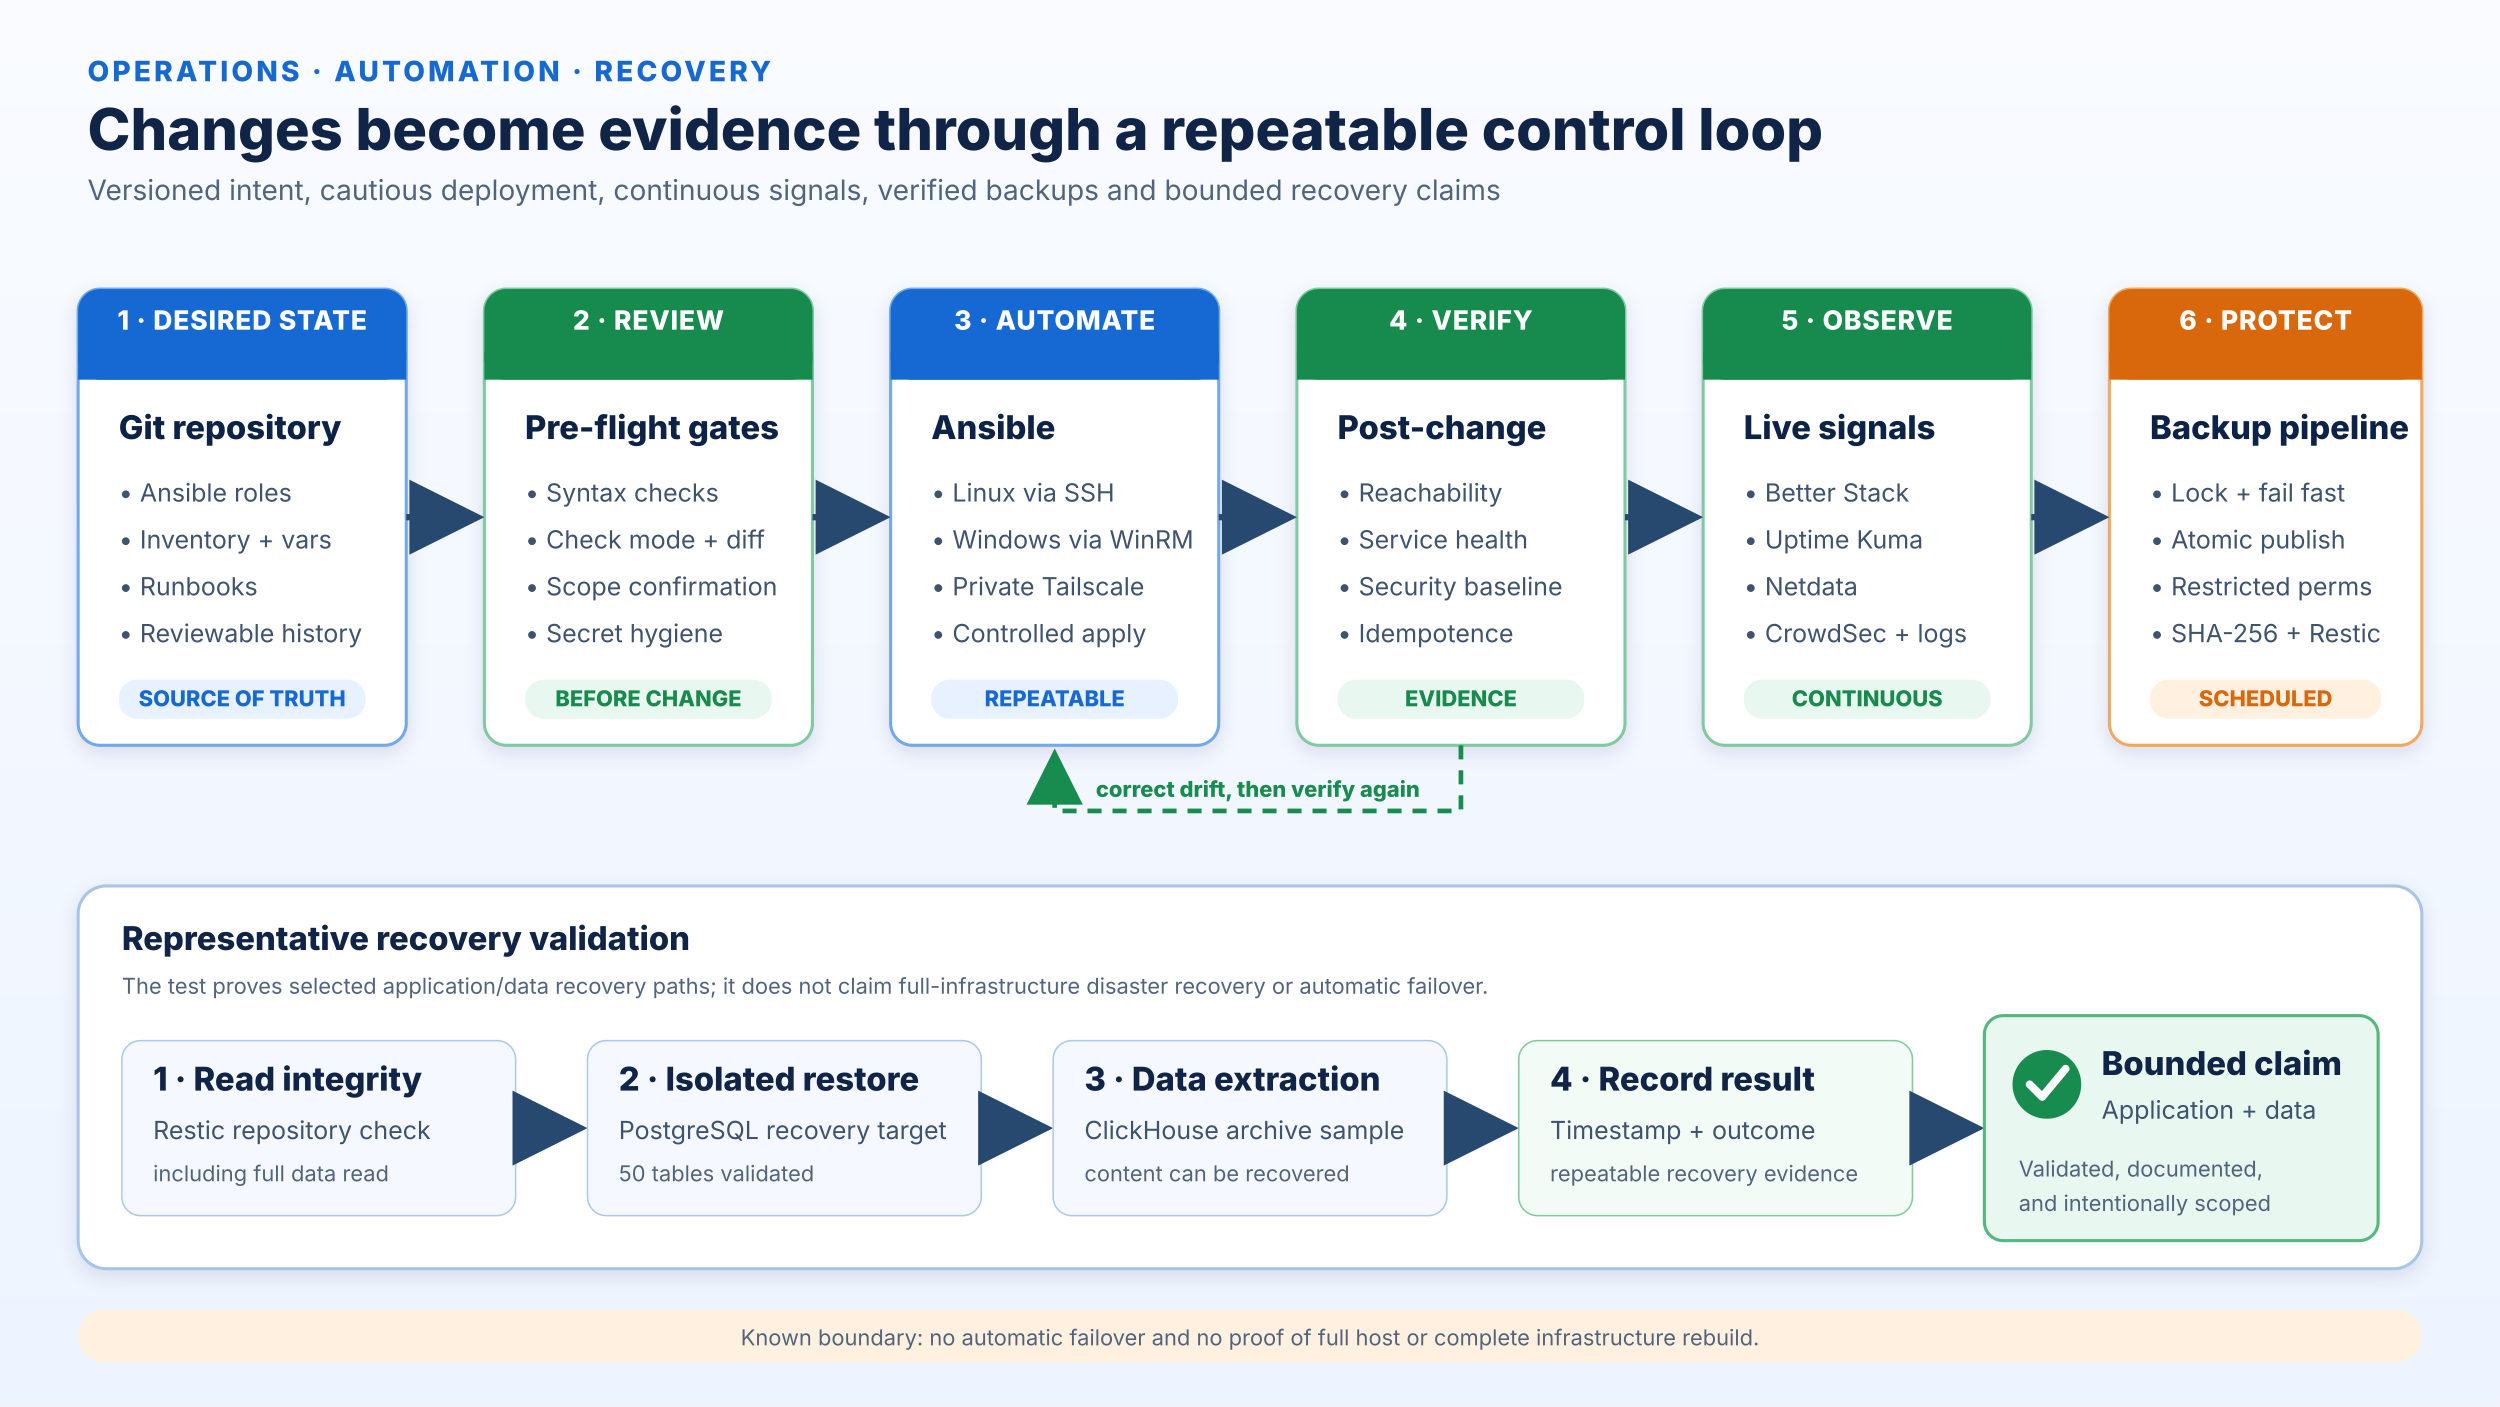
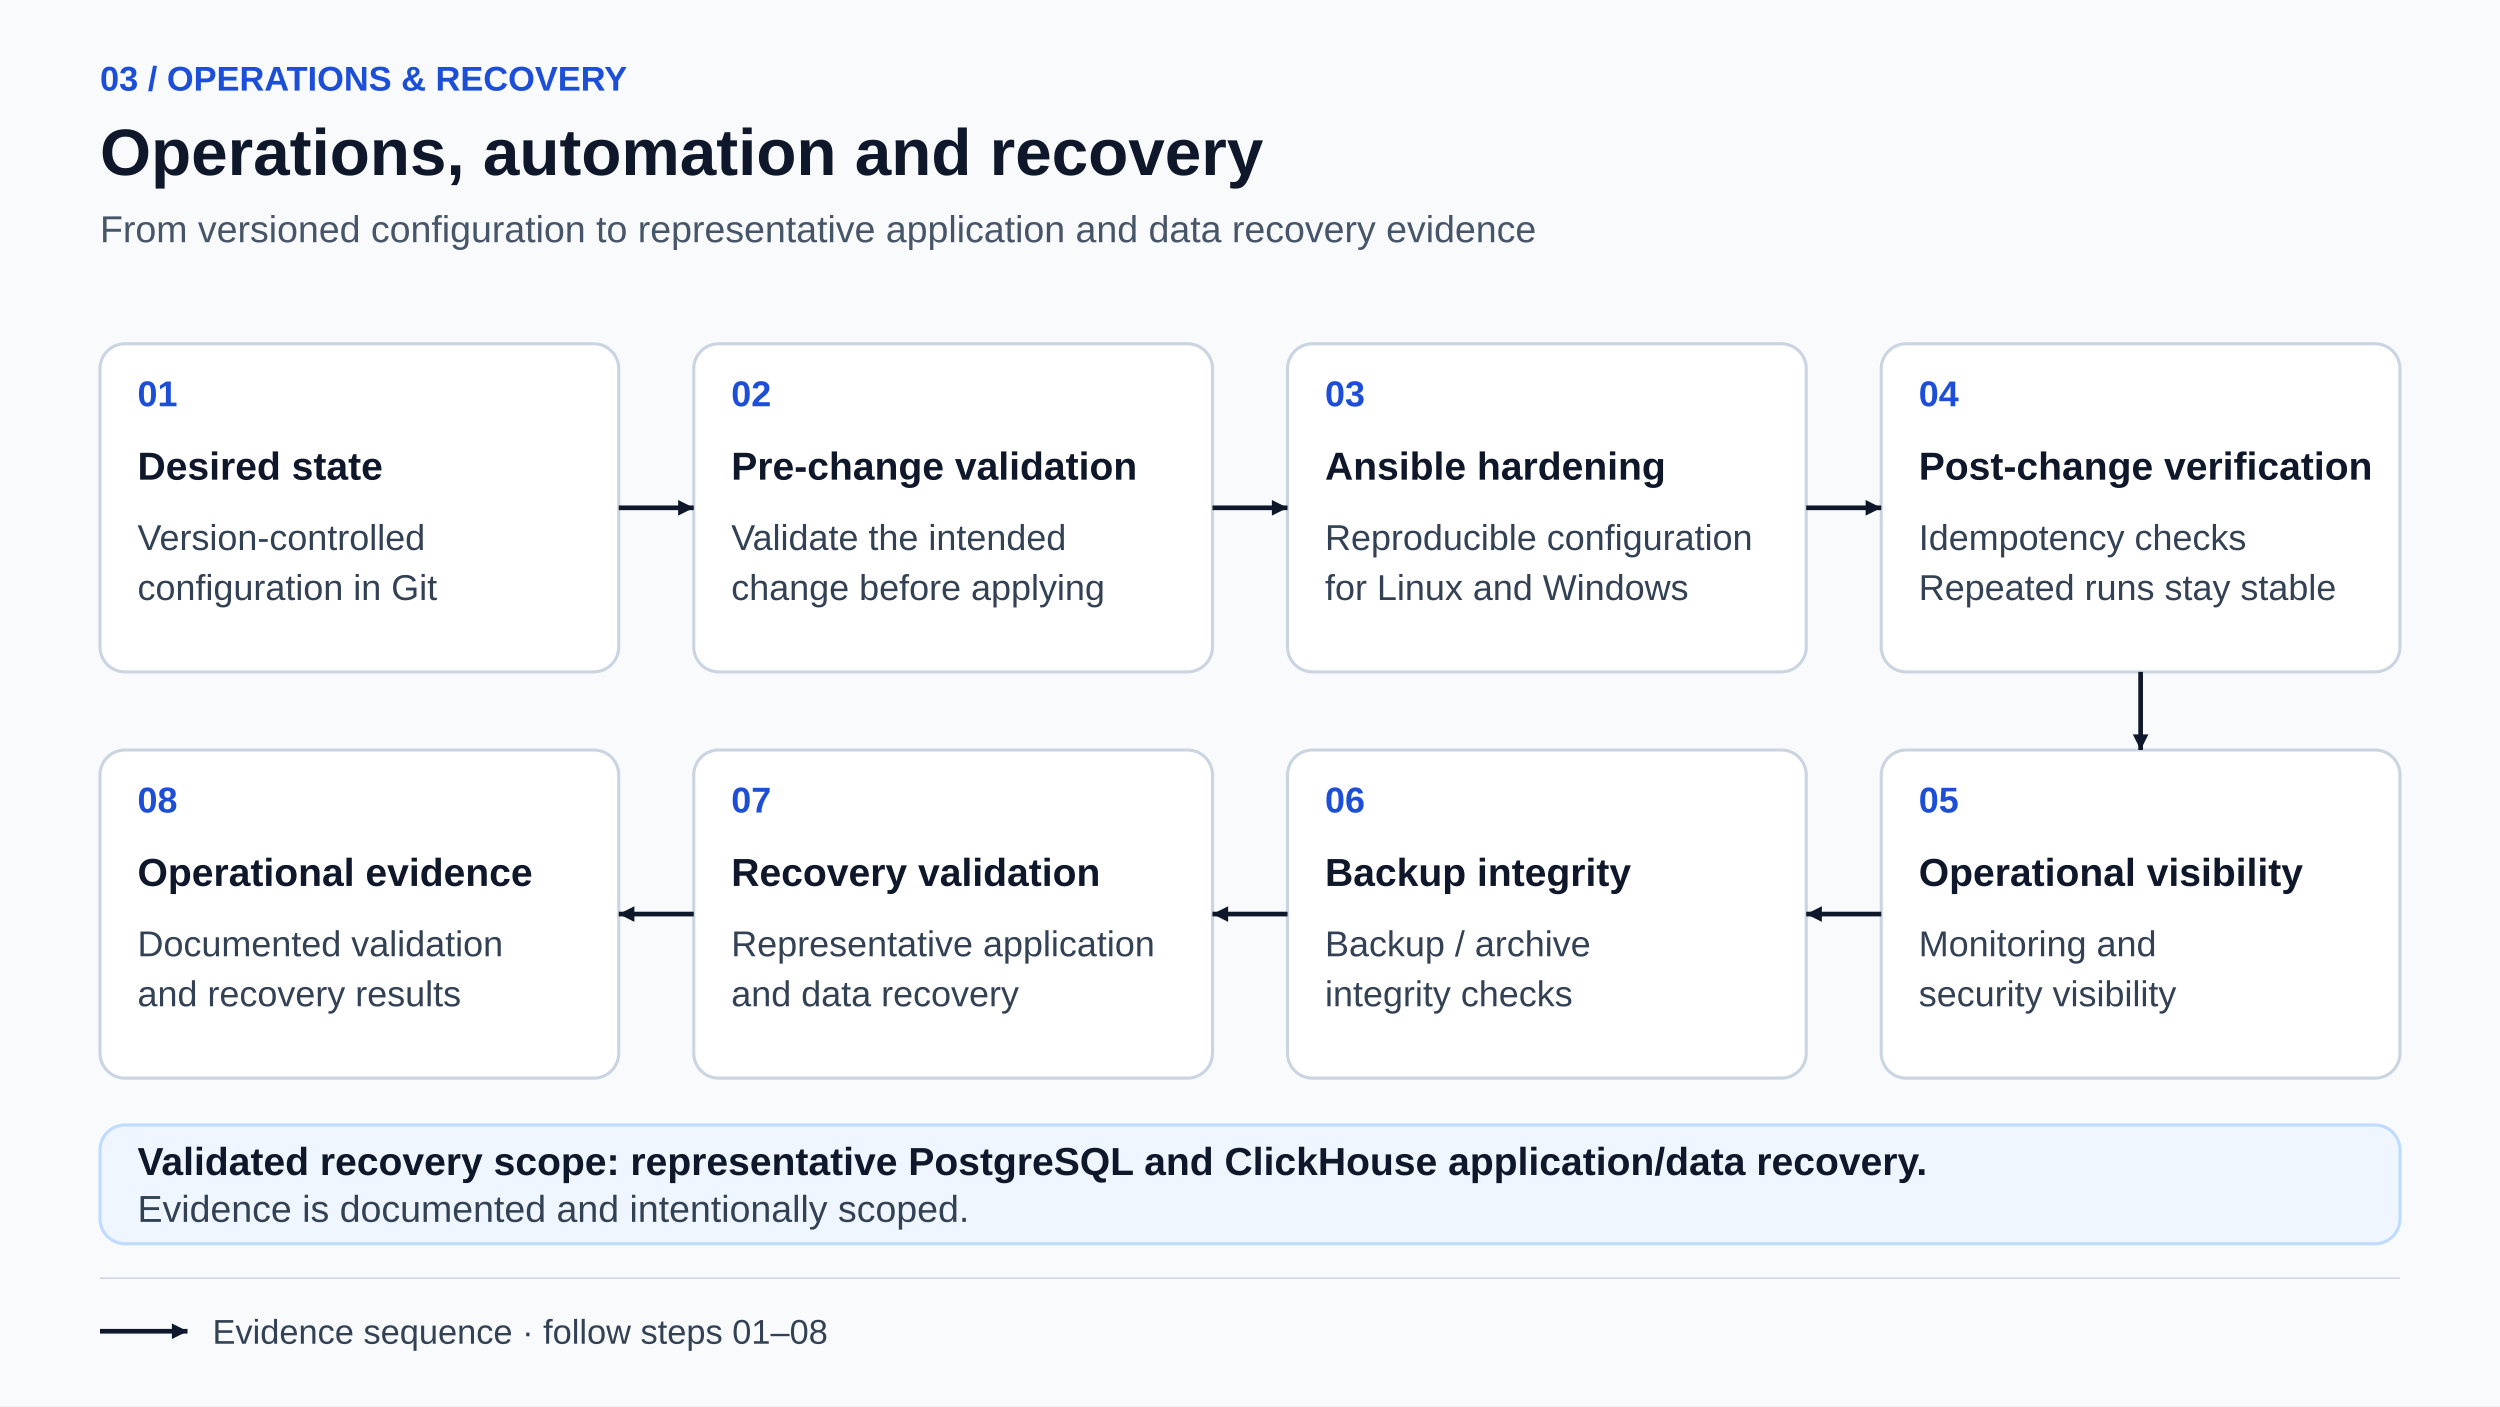
- <svg xmlns="http://www.w3.org/2000/svg" width="1600" height="900" viewBox="0 0 1600 900" role="img" aria-labelledby="title desc">
+ <svg xmlns="http://www.w3.org/2000/svg" width="1600" height="900" viewBox="0 0 1600 900" role="img" aria-labelledby="title desc" lang="en">
  <defs>
-     <linearGradient id="page" x1="0" y1="0" x2="0" y2="1">
-       <stop offset="0" stop-color="#f9fbff" />
-       <stop offset="1" stop-color="#edf4ff" />
-     </linearGradient>
-     <filter id="shadow" x="-10%" y="-10%" width="120%" height="130%">
-       <feDropShadow dx="0" dy="4" stdDeviation="6" flood-color="#13294b" flood-opacity=".11" />
-     </filter>
-     <marker id="arrow" markerWidth="12" markerHeight="12" refX="10" refY="6" orient="auto">
-       <path d="M0 0l12 6-12 6z" fill="#27496f" />
+     <style>text{font-family:Arial,Helvetica,sans-serif} </style>
+     <marker id="app" markerWidth="12" markerHeight="12" refX="11" refY="6" orient="auto" markerUnits="userSpaceOnUse">
+       <path d="M1 1 L11 6 L1 11 Z" fill="#1d4ed8" />
    </marker>
-     <marker id="arrowGreen" markerWidth="12" markerHeight="12" refX="10" refY="6" orient="auto">
-       <path d="M0 0l12 6-12 6z" fill="#188b4e" />
+     <marker id="admin" markerWidth="12" markerHeight="12" refX="11" refY="6" orient="auto" markerUnits="userSpaceOnUse">
+       <path d="M1 1 L11 6 L1 11 Z" fill="#08745b" />
    </marker>
-     <style>
-       text{font-family:Inter,Segoe UI,Arial,sans-serif;fill:#102447}.kicker{font-size:18px;font-weight:800;letter-spacing:2px;fill:#1769d2}.h1{font-size:37px;font-weight:800}.sub{font-size:18px;fill:#52647d}.stage{font-size:17px;font-weight:800;fill:#fff;letter-spacing:.5px}.cardTitle{font-size:21px;font-weight:800}.body{font-size:16px;fill:#40536e}.small{font-size:14px;fill:#52647d}.label{font-size:14px;font-weight:800}.blue{fill:#1769d2}.green{fill:#188b4e}.orange{fill:#d96810}.red{fill:#b83d36}.white{fill:#fff}
-     </style>
+     <marker id="gov" markerWidth="12" markerHeight="12" refX="11" refY="6" orient="auto" markerUnits="userSpaceOnUse">
+       <path d="M1 1 L11 6 L1 11 Z" fill="#6d28d9" />
+     </marker>
+     <marker id="step" markerWidth="12" markerHeight="12" refX="11" refY="6" orient="auto" markerUnits="userSpaceOnUse">
+       <path d="M1 1 L11 6 L1 11 Z" fill="#0f172a" />
+     </marker>
  </defs>
-   <rect width="1600" height="900" fill="url(#page)" />
-   <text x="56" y="52" class="kicker">OPERATIONS · AUTOMATION · RECOVERY</text>
-   <text x="56" y="96" class="h1">Changes become evidence through a repeatable control loop</text>
-   <text x="56" y="128" class="sub">Versioned intent, cautious deployment, continuous signals, verified backups and bounded recovery claims</text>
-   <g filter="url(#shadow)">
-     <rect x="50" y="185" width="210" height="292" rx="14" fill="#fff" stroke="#73a9ea" stroke-width="2" />
-     <rect x="50" y="185" width="210" height="58" rx="14" fill="#1769d2" />
-     <path d="M50 225h210v18H50z" fill="#1769d2" />
-     <text x="155" y="211" text-anchor="middle" class="stage">1 · DESIRED STATE</text>
-     <text x="76" y="281" class="cardTitle">Git repository</text>
-     <text x="76" y="321" class="body">• Ansible roles</text>
-     <text x="76" y="351" class="body">• Inventory + vars</text>
-     <text x="76" y="381" class="body">• Runbooks</text>
-     <text x="76" y="411" class="body">• Reviewable history</text>
-     <rect x="76" y="435" width="158" height="25" rx="12" fill="#e7f1ff" />
-     <text x="155" y="452" text-anchor="middle" class="label blue">SOURCE OF TRUTH</text>
-     <rect x="310" y="185" width="210" height="292" rx="14" fill="#fff" stroke="#82c9a1" stroke-width="2" />
-     <rect x="310" y="185" width="210" height="58" rx="14" fill="#188b4e" />
-     <path d="M310 225h210v18H310z" fill="#188b4e" />
-     <text x="415" y="211" text-anchor="middle" class="stage">2 · REVIEW</text>
-     <text x="336" y="281" class="cardTitle">Pre-flight gates</text>
-     <text x="336" y="321" class="body">• Syntax checks</text>
-     <text x="336" y="351" class="body">• Check mode + diff</text>
-     <text x="336" y="381" class="body">• Scope confirmation</text>
-     <text x="336" y="411" class="body">• Secret hygiene</text>
-     <rect x="336" y="435" width="158" height="25" rx="12" fill="#e8f7ef" />
-     <text x="415" y="452" text-anchor="middle" class="label green">BEFORE CHANGE</text>
-     <rect x="570" y="185" width="210" height="292" rx="14" fill="#fff" stroke="#73a9ea" stroke-width="2" />
-     <rect x="570" y="185" width="210" height="58" rx="14" fill="#1769d2" />
-     <path d="M570 225h210v18H570z" fill="#1769d2" />
-     <text x="675" y="211" text-anchor="middle" class="stage">3 · AUTOMATE</text>
-     <text x="596" y="281" class="cardTitle">Ansible</text>
-     <text x="596" y="321" class="body">• Linux via SSH</text>
-     <text x="596" y="351" class="body">• Windows via WinRM</text>
-     <text x="596" y="381" class="body">• Private Tailscale</text>
-     <text x="596" y="411" class="body">• Controlled apply</text>
-     <rect x="596" y="435" width="158" height="25" rx="12" fill="#e7f1ff" />
-     <text x="675" y="452" text-anchor="middle" class="label blue">REPEATABLE</text>
-     <rect x="830" y="185" width="210" height="292" rx="14" fill="#fff" stroke="#82c9a1" stroke-width="2" />
-     <rect x="830" y="185" width="210" height="58" rx="14" fill="#188b4e" />
-     <path d="M830 225h210v18H830z" fill="#188b4e" />
-     <text x="935" y="211" text-anchor="middle" class="stage">4 · VERIFY</text>
-     <text x="856" y="281" class="cardTitle">Post-change</text>
-     <text x="856" y="321" class="body">• Reachability</text>
-     <text x="856" y="351" class="body">• Service health</text>
-     <text x="856" y="381" class="body">• Security baseline</text>
-     <text x="856" y="411" class="body">• Idempotence</text>
-     <rect x="856" y="435" width="158" height="25" rx="12" fill="#e8f7ef" />
-     <text x="935" y="452" text-anchor="middle" class="label green">EVIDENCE</text>
-     <rect x="1090" y="185" width="210" height="292" rx="14" fill="#fff" stroke="#82c9a1" stroke-width="2" />
-     <rect x="1090" y="185" width="210" height="58" rx="14" fill="#188b4e" />
-     <path d="M1090 225h210v18h-210z" fill="#188b4e" />
-     <text x="1195" y="211" text-anchor="middle" class="stage">5 · OBSERVE</text>
-     <text x="1116" y="281" class="cardTitle">Live signals</text>
-     <text x="1116" y="321" class="body">• Better Stack</text>
-     <text x="1116" y="351" class="body">• Uptime Kuma</text>
-     <text x="1116" y="381" class="body">• Netdata</text>
-     <text x="1116" y="411" class="body">• CrowdSec + logs</text>
-     <rect x="1116" y="435" width="158" height="25" rx="12" fill="#e8f7ef" />
-     <text x="1195" y="452" text-anchor="middle" class="label green">CONTINUOUS</text>
-     <rect x="1350" y="185" width="200" height="292" rx="14" fill="#fff" stroke="#edaa60" stroke-width="2" />
-     <rect x="1350" y="185" width="200" height="58" rx="14" fill="#d96810" />
-     <path d="M1350 225h200v18h-200z" fill="#d96810" />
-     <text x="1450" y="211" text-anchor="middle" class="stage">6 · PROTECT</text>
-     <text x="1376" y="281" class="cardTitle">Backup pipeline</text>
-     <text x="1376" y="321" class="body">• Lock + fail fast</text>
-     <text x="1376" y="351" class="body">• Atomic publish</text>
-     <text x="1376" y="381" class="body">• Restricted perms</text>
-     <text x="1376" y="411" class="body">• SHA-256 + Restic</text>
-     <rect x="1376" y="435" width="148" height="25" rx="12" fill="#fff0df" />
-     <text x="1450" y="452" text-anchor="middle" class="label orange">SCHEDULED</text>
-   </g>
-   <path d="M260 331h42" fill="none" stroke="#27496f" stroke-width="4" marker-end="url(#arrow)" />
-   <path d="M520 331h42" fill="none" stroke="#27496f" stroke-width="4" marker-end="url(#arrow)" />
-   <path d="M780 331h42" fill="none" stroke="#27496f" stroke-width="4" marker-end="url(#arrow)" />
-   <path d="M1040 331h42" fill="none" stroke="#27496f" stroke-width="4" marker-end="url(#arrow)" />
-   <path d="M1300 331h42" fill="none" stroke="#27496f" stroke-width="4" marker-end="url(#arrow)" />
-   <path d="M935 477v42H675v-34" fill="none" stroke="#188b4e" stroke-width="3" stroke-dasharray="9 7" marker-end="url(#arrowGreen)" />
-   <text x="805" y="510" text-anchor="middle" class="label green">correct drift, then verify again</text>
-   <rect x="50" y="567" width="1500" height="245" rx="18" fill="#fff" stroke="#a9c4e6" stroke-width="2" filter="url(#shadow)" />
-   <text x="78" y="608" class="cardTitle">Representative recovery validation</text>
-   <text x="78" y="636" class="small">The test proves selected application/data recovery paths; it does not claim full-infrastructure disaster recovery or automatic failover.</text>
-   <rect x="78" y="666" width="252" height="112" rx="12" fill="#f5f9ff" stroke="#acc9eb" />
-   <text x="98" y="698" class="cardTitle">1 · Read integrity</text>
-   <text x="98" y="729" class="body">Restic repository check</text>
-   <text x="98" y="756" class="small">including full data read</text>
-   <path d="M330 722h38" fill="none" stroke="#27496f" stroke-width="4" marker-end="url(#arrow)" />
-   <rect x="376" y="666" width="252" height="112" rx="12" fill="#f5f9ff" stroke="#acc9eb" />
-   <text x="396" y="698" class="cardTitle">2 · Isolated restore</text>
-   <text x="396" y="729" class="body">PostgreSQL recovery target</text>
-   <text x="396" y="756" class="small">50 tables validated</text>
-   <path d="M628 722h38" fill="none" stroke="#27496f" stroke-width="4" marker-end="url(#arrow)" />
-   <rect x="674" y="666" width="252" height="112" rx="12" fill="#f5f9ff" stroke="#acc9eb" />
-   <text x="694" y="698" class="cardTitle">3 · Data extraction</text>
-   <text x="694" y="729" class="body">ClickHouse archive sample</text>
-   <text x="694" y="756" class="small">content can be recovered</text>
-   <path d="M926 722h38" fill="none" stroke="#27496f" stroke-width="4" marker-end="url(#arrow)" />
-   <rect x="972" y="666" width="252" height="112" rx="12" fill="#f3fbf6" stroke="#82c9a1" />
-   <text x="992" y="698" class="cardTitle">4 · Record result</text>
-   <text x="992" y="729" class="body">Timestamp + outcome</text>
-   <text x="992" y="756" class="small">repeatable recovery evidence</text>
-   <path d="M1224 722h38" fill="none" stroke="#27496f" stroke-width="4" marker-end="url(#arrow)" />
-   <rect x="1270" y="650" width="252" height="144" rx="12" fill="#e8f7ef" stroke="#55b77d" stroke-width="2" />
-   <circle cx="1310" cy="694" r="22" fill="#188b4e" />
-   <path d="M1299 694l8 8 15-18" fill="none" stroke="#fff" stroke-width="5" stroke-linecap="round" stroke-linejoin="round" />
-   <text x="1345" y="688" class="cardTitle">Bounded claim</text>
-   <text x="1345" y="716" class="body">Application + data</text>
-   <text x="1292" y="753" class="small">Validated, documented,</text>
-   <text x="1292" y="775" class="small">and intentionally scoped</text>
-   <rect x="50" y="838" width="1500" height="34" rx="17" fill="#fff0df" />
-   <text x="800" y="861" text-anchor="middle" class="small">Known boundary: no automatic failover and no proof of full host or complete infrastructure rebuild.</text>
+   <rect width="1600" height="900" fill="#f8fafc" />
+   <text x="64" y="58" font-size="22" font-weight="700" fill="#1d4ed8">03 / OPERATIONS &amp; RECOVERY</text>
+   <text x="64" y="112" font-size="42" font-weight="700" fill="#0f172a">Operations, automation and recovery</text>
+   <text x="64" y="155" font-size="24" font-weight="400" fill="#475569">From versioned configuration to representative application and data recovery evidence</text>
+   <rect x="64" y="220" width="332" height="210" rx="16" fill="#ffffff" stroke="#cbd5e1" stroke-width="2" />
+   <text x="88" y="260" font-size="23" font-weight="700" fill="#1d4ed8">01</text>
+   <text x="88" y="307" font-size="25" font-weight="650" fill="#0f172a">Desired state</text>
+   <text x="88" y="352" font-size="23" font-weight="400" fill="#334155">Version-controlled</text>
+   <text x="88" y="384" font-size="23" font-weight="400" fill="#334155">configuration in Git</text>
+   <rect x="444" y="220" width="332" height="210" rx="16" fill="#ffffff" stroke="#cbd5e1" stroke-width="2" />
+   <text x="468" y="260" font-size="23" font-weight="700" fill="#1d4ed8">02</text>
+   <text x="468" y="307" font-size="25" font-weight="650" fill="#0f172a">Pre-change validation</text>
+   <text x="468" y="352" font-size="23" font-weight="400" fill="#334155">Validate the intended</text>
+   <text x="468" y="384" font-size="23" font-weight="400" fill="#334155">change before applying</text>
+   <rect x="824" y="220" width="332" height="210" rx="16" fill="#ffffff" stroke="#cbd5e1" stroke-width="2" />
+   <text x="848" y="260" font-size="23" font-weight="700" fill="#1d4ed8">03</text>
+   <text x="848" y="307" font-size="25" font-weight="650" fill="#0f172a">Ansible hardening</text>
+   <text x="848" y="352" font-size="23" font-weight="400" fill="#334155">Reproducible configuration</text>
+   <text x="848" y="384" font-size="23" font-weight="400" fill="#334155">for Linux and Windows</text>
+   <rect x="1204" y="220" width="332" height="210" rx="16" fill="#ffffff" stroke="#cbd5e1" stroke-width="2" />
+   <text x="1228" y="260" font-size="23" font-weight="700" fill="#1d4ed8">04</text>
+   <text x="1228" y="307" font-size="25" font-weight="650" fill="#0f172a">Post-change verification</text>
+   <text x="1228" y="352" font-size="23" font-weight="400" fill="#334155">Idempotency checks</text>
+   <text x="1228" y="384" font-size="23" font-weight="400" fill="#334155">Repeated runs stay stable</text>
+   <rect x="1204" y="480" width="332" height="210" rx="16" fill="#ffffff" stroke="#cbd5e1" stroke-width="2" />
+   <text x="1228" y="520" font-size="23" font-weight="700" fill="#1d4ed8">05</text>
+   <text x="1228" y="567" font-size="25" font-weight="650" fill="#0f172a">Operational visibility</text>
+   <text x="1228" y="612" font-size="23" font-weight="400" fill="#334155">Monitoring and</text>
+   <text x="1228" y="644" font-size="23" font-weight="400" fill="#334155">security visibility</text>
+   <rect x="824" y="480" width="332" height="210" rx="16" fill="#ffffff" stroke="#cbd5e1" stroke-width="2" />
+   <text x="848" y="520" font-size="23" font-weight="700" fill="#1d4ed8">06</text>
+   <text x="848" y="567" font-size="25" font-weight="650" fill="#0f172a">Backup integrity</text>
+   <text x="848" y="612" font-size="23" font-weight="400" fill="#334155">Backup / archive</text>
+   <text x="848" y="644" font-size="23" font-weight="400" fill="#334155">integrity checks</text>
+   <rect x="444" y="480" width="332" height="210" rx="16" fill="#ffffff" stroke="#cbd5e1" stroke-width="2" />
+   <text x="468" y="520" font-size="23" font-weight="700" fill="#1d4ed8">07</text>
+   <text x="468" y="567" font-size="25" font-weight="650" fill="#0f172a">Recovery validation</text>
+   <text x="468" y="612" font-size="23" font-weight="400" fill="#334155">Representative application</text>
+   <text x="468" y="644" font-size="23" font-weight="400" fill="#334155">and data recovery</text>
+   <rect x="64" y="480" width="332" height="210" rx="16" fill="#ffffff" stroke="#cbd5e1" stroke-width="2" />
+   <text x="88" y="520" font-size="23" font-weight="700" fill="#1d4ed8">08</text>
+   <text x="88" y="567" font-size="25" font-weight="650" fill="#0f172a">Operational evidence</text>
+   <text x="88" y="612" font-size="23" font-weight="400" fill="#334155">Documented validation</text>
+   <text x="88" y="644" font-size="23" font-weight="400" fill="#334155">and recovery results</text>
+   <path d="M396 325h48" fill="none" stroke="#0f172a" stroke-width="3" marker-end="url(#step)" />
+   <path d="M776 325h48" fill="none" stroke="#0f172a" stroke-width="3" marker-end="url(#step)" />
+   <path d="M1156 325h48" fill="none" stroke="#0f172a" stroke-width="3" marker-end="url(#step)" />
+   <path d="M1370 430V480" fill="none" stroke="#0f172a" stroke-width="3" marker-end="url(#step)" />
+   <path d="M1204 585h-48" fill="none" stroke="#0f172a" stroke-width="3" marker-end="url(#step)" />
+   <path d="M824 585h-48" fill="none" stroke="#0f172a" stroke-width="3" marker-end="url(#step)" />
+   <path d="M444 585h-48" fill="none" stroke="#0f172a" stroke-width="3" marker-end="url(#step)" />
+   <rect x="64" y="720" width="1472" height="76" rx="16" fill="#eff6ff" stroke="#bfdbfe" stroke-width="2" />
+   <text x="88" y="752" font-size="25" font-weight="600" fill="#0f172a">Validated recovery scope: representative PostgreSQL and ClickHouse application/data recovery.</text>
+   <text x="88" y="782" font-size="24" font-weight="400" fill="#334155">Evidence is documented and intentionally scoped.</text>
+   <path d="M64 818H1536" stroke="#cbd5e1" />
+   <path d="M64 852H120" fill="none" stroke="#0f172a" stroke-width="3" marker-end="url(#step)" />
+   <text x="136" y="860" font-size="22" font-weight="400" fill="#334155">Evidence sequence · follow steps 01–08</text>
</svg>
